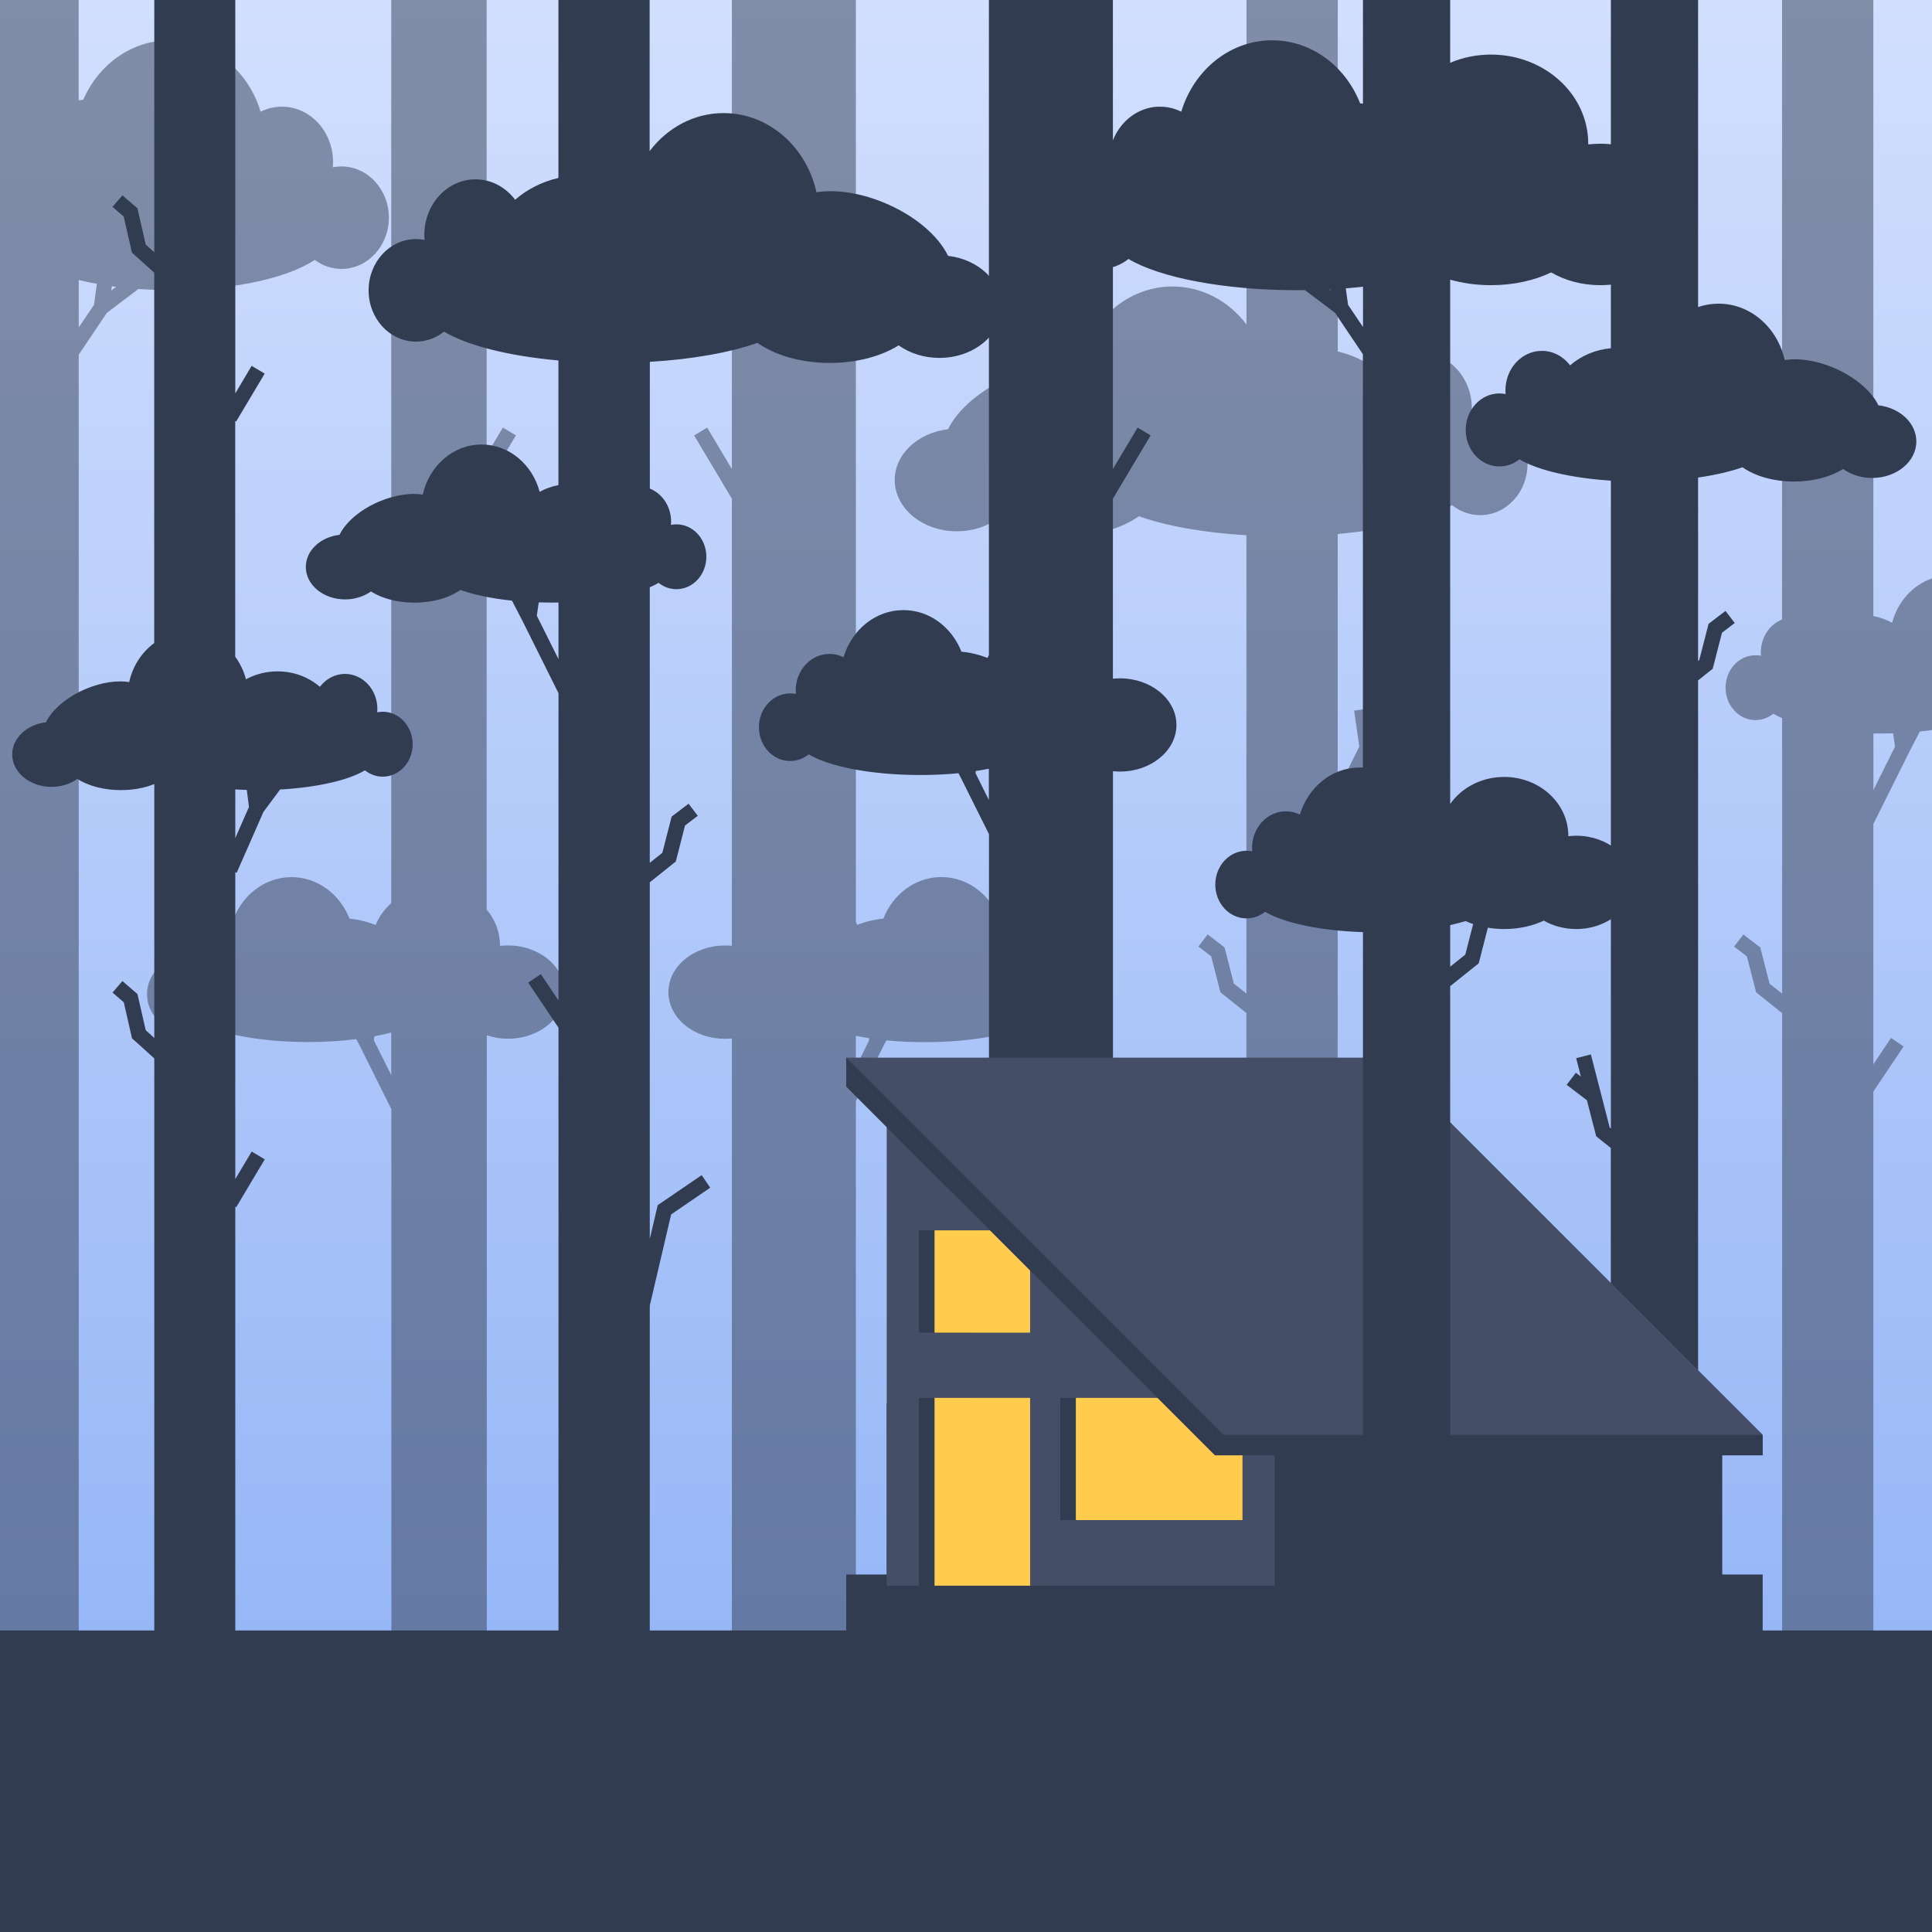
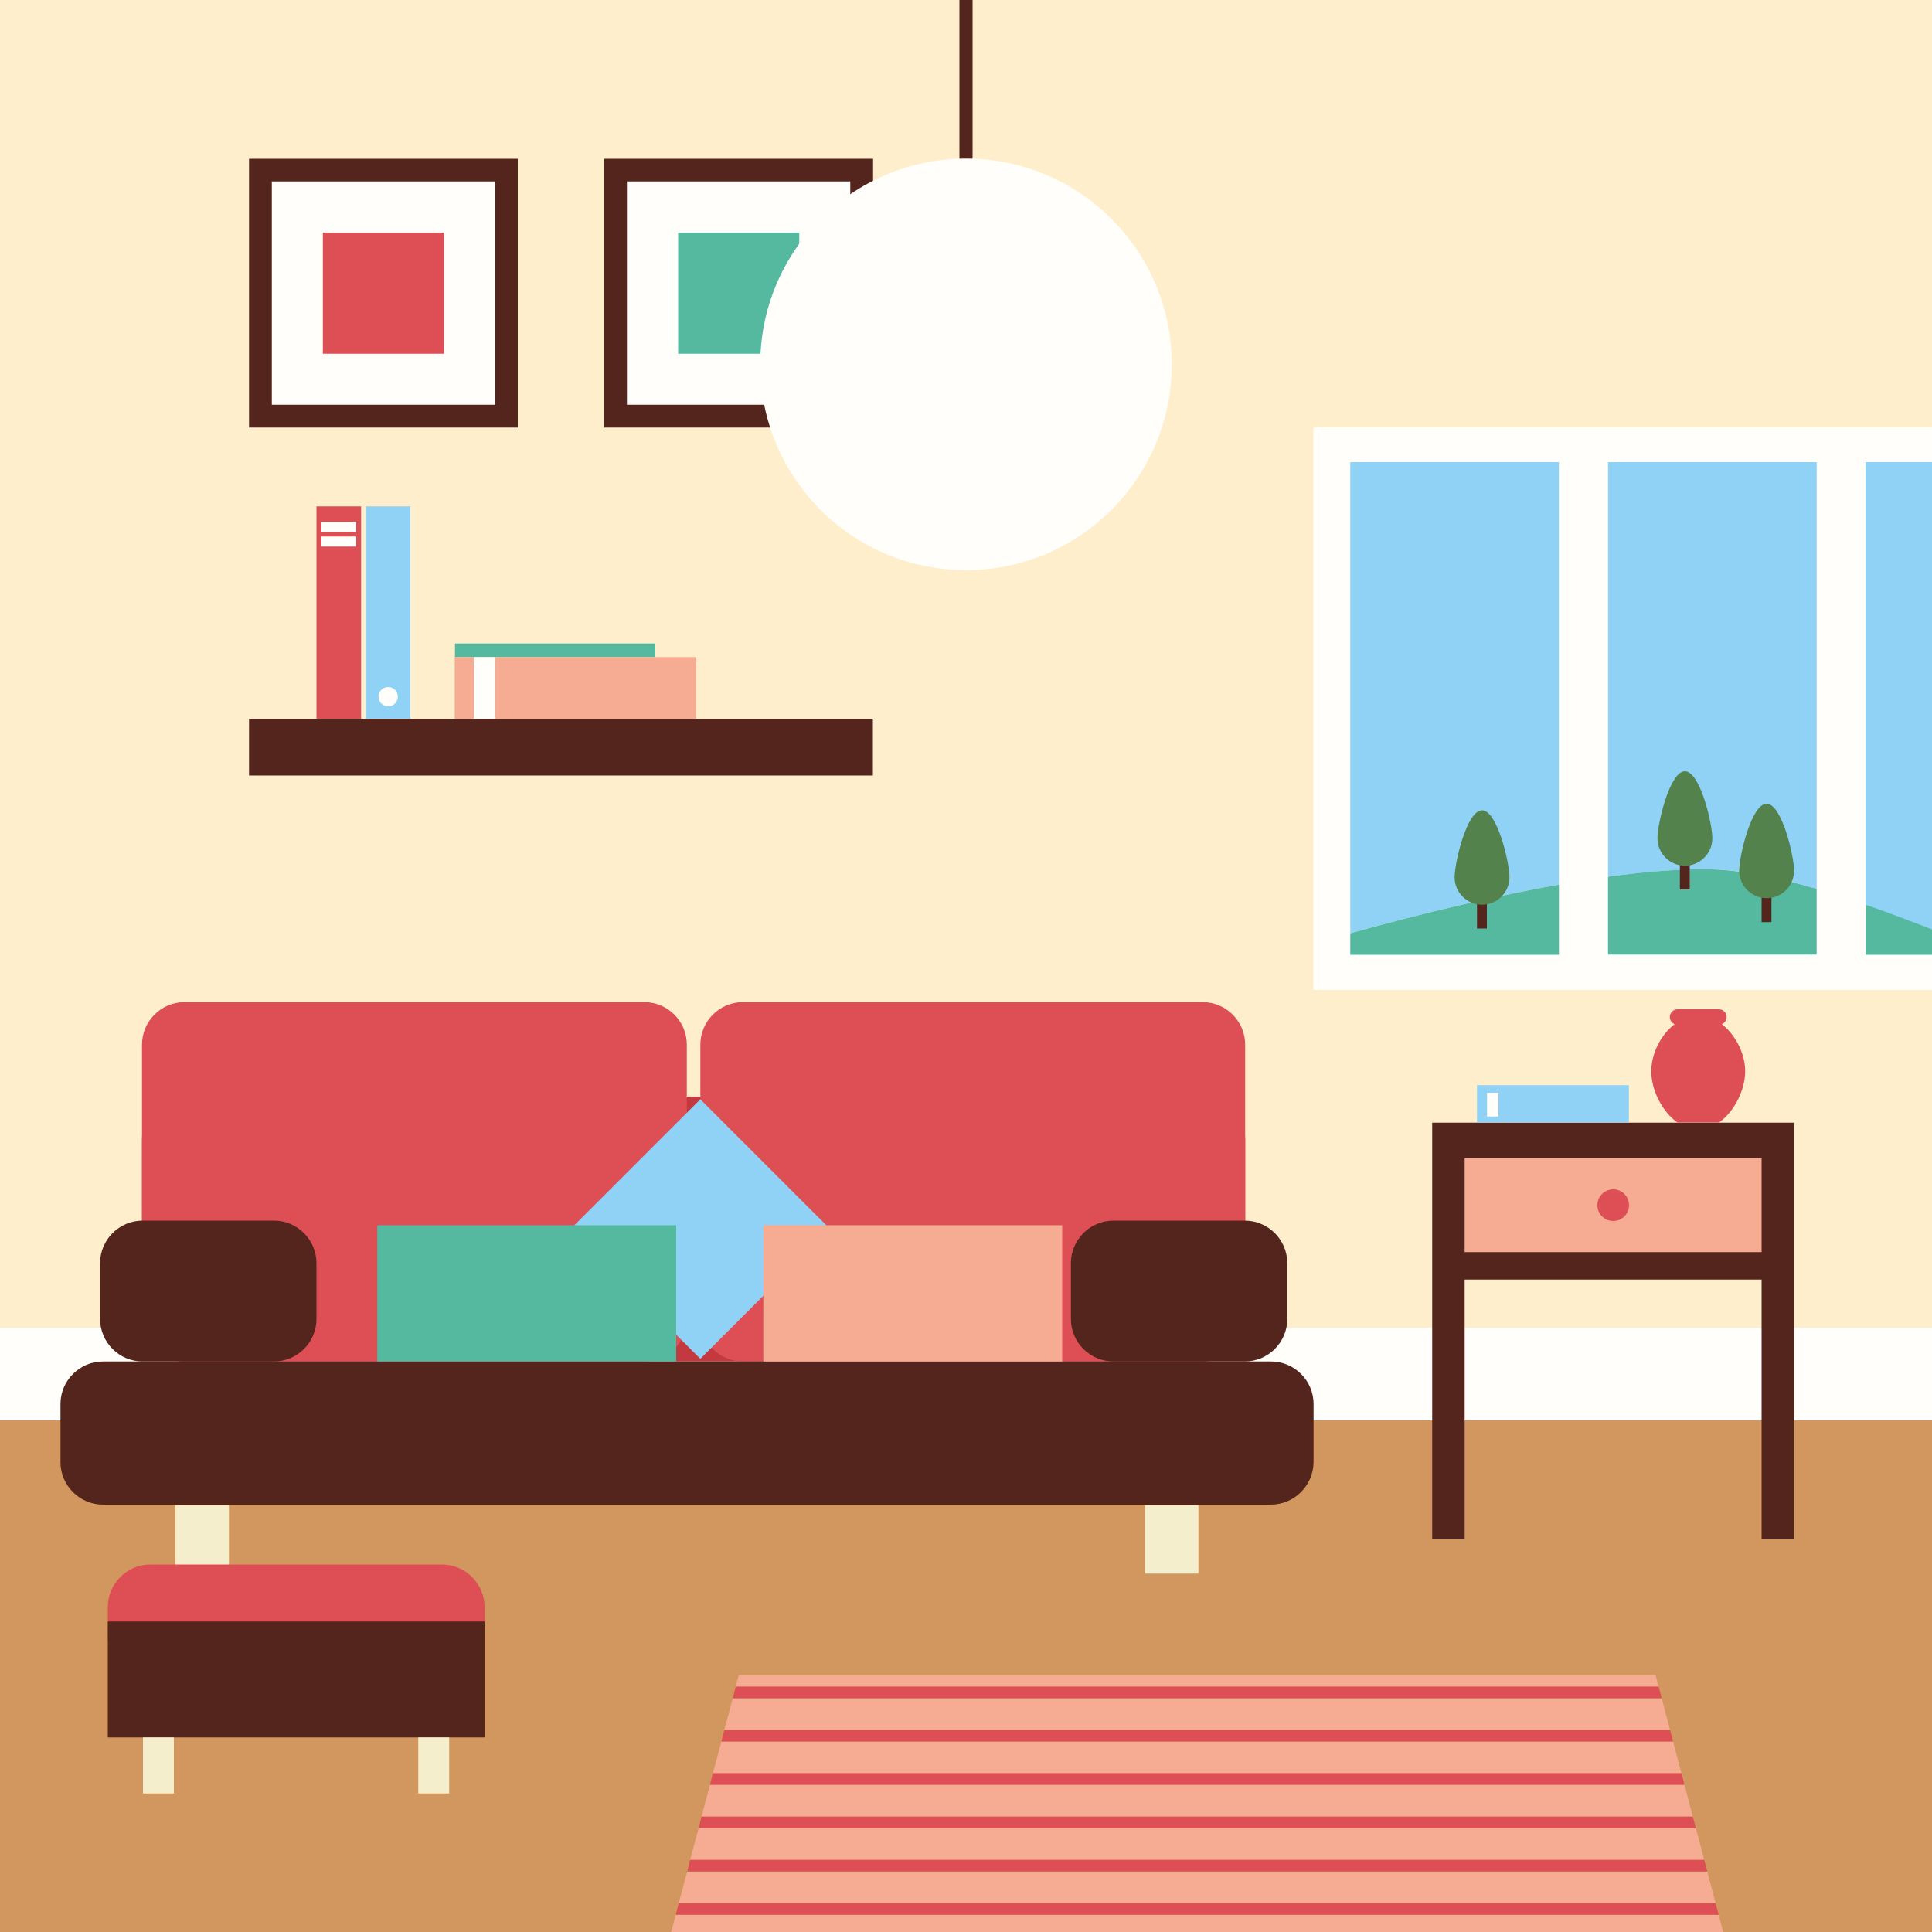
- <svg xmlns="http://www.w3.org/2000/svg" version="1.1" x="0px" y="0px" width="2800px" height="2800px" viewBox="0 0 2800 2800" enable-background="new 0 0 2800 2800" xml:space="preserve">
-   <g id="BACKGROUND">
+ <svg xmlns="http://www.w3.org/2000/svg" version="1.1" x="0px" y="0px" viewBox="0 0 1000 1000" style="enable-background:new 0 0 1000 1000;" xml:space="preserve">
+   <g id="Layer_2">
+     <rect x="-28.1" y="-29.9" style="fill:#FEEECB;" width="1056.2" height="1059.8" />
+     <rect x="-31.7" y="735.2" style="fill:#D2965F;" width="1063.4" height="333" />
+     <rect x="-31.7" y="687.2" style="fill:#FFFEFB;" width="1064.3" height="48" />
+   </g>
+   <g id="Layer_4">
+     <polygon style="fill:#54251C;" points="741.3,581.1 741.3,796.8 758.1,796.8 758.1,662.3 911.8,662.3 911.8,796.8 928.6,796.8    928.6,581.1  " />
+     <path style="fill:#C4393F;" d="M622.5,704.7h-527c-12.1,0-22-9.9-22-22v-93.1c0-12.1,9.9-22,22-22h527c12.1,0,22,9.9,22,22v93.1   C644.5,694.8,634.6,704.7,622.5,704.7z" />
+     <path style="fill:#DD4F54;" d="M333.5,704.7h-238c-12.1,0-22-9.9-22-22v-142c0-12.1,9.9-22,22-22h238c12.1,0,22,9.9,22,22v142   C355.5,694.8,345.6,704.7,333.5,704.7z" />
+     <path style="fill:#DD4F54;" d="M622.5,704.7h-238c-12.1,0-22-9.9-22-22v-142c0-12.1,9.9-22,22-22h238c12.1,0,22,9.9,22,22v142   C644.5,694.8,634.6,704.7,622.5,704.7z" />
+     <path style="fill:#54251C;" d="M657.8,778.8H53.3c-12.1,0-22-9.9-22-22v-30.1c0-12.1,9.9-22,22-22h604.6c12.1,0,22,9.9,22,22v30.1   C679.8,768.9,669.9,778.8,657.8,778.8z" />
+     <path style="fill:#54251C;" d="M141.8,704.7h-68c-12.1,0-22-9.9-22-22v-28.9c0-12.1,9.9-22,22-22h68c12.1,0,22,9.9,22,22v28.9   C163.8,694.8,153.9,704.7,141.8,704.7z" />
+     <path style="fill:#54251C;" d="M644.3,704.7h-68c-12.1,0-22-9.9-22-22v-28.9c0-12.1,9.9-22,22-22h68c12.1,0,22,9.9,22,22v28.9   C666.3,694.8,656.4,704.7,644.3,704.7z" />
+     <rect x="90.8" y="779.1" style="fill:#F5EECC;" width="27.7" height="35.4" />
+     <rect x="592.6" y="779.1" style="fill:#F5EECC;" width="27.7" height="35.4" />
+     <rect x="315" y="588.7" transform="matrix(0.7071 0.7071 -0.7071 0.7071 556.0211 -70.0254)" style="fill:#8FD2F5;" width="95" height="95" />
+     <rect x="195.3" y="634.2" style="fill:#54B99F;" width="154.7" height="70.5" />
+     <rect x="395.1" y="634.2" style="fill:#F6AC93;" width="154.7" height="70.5" />
    <g>
+       <rect x="679.8" y="221.1" style="fill:#FFFEFB;" width="369.6" height="291.3" />
+       <path style="fill:none;" d="M940.3,494.2v-34.1c-19.4-5.7-37.9-9.6-54-10.1c-15.9-0.4-34.6,1.1-54,3.8v40.3H940.3z" />
+       <path style="fill:none;" d="M806.9,494.2v-36.3c-43.5,7.7-86.6,19.2-108,25.2v11.1H806.9z" />
+       <path style="fill:#8FD2F5;" d="M1049.4,494.2v-255h-83.8v229.1c18,8.1,36.2,17.6,52.7,25.9H1049.4z" />
+       <path style="fill:#8FD2F5;" d="M806.9,239.2h-108v243.9c21.4-6,64.5-17.5,108-25.2V239.2z" />
+       <path style="fill:#8FD2F5;" d="M886.3,450c16.1,0.4,34.6,4.4,54,10.1V239.2h-108v214.6C851.7,451.2,870.3,449.6,886.3,450z" />
+       <path style="fill:#54B99F;" d="M1033.7,494.2c-21.4-8.2-44.8-17.8-68-25.9v25.9H1033.7z" />
+       <path style="fill:#54B99F;" d="M806.9,494.2v-36.3c-43.5,7.7-86.6,19.2-108,25.2v11.1H806.9z" />
+       <path style="fill:#54B99F;" d="M940.3,494.2v-34.1c-19.4-5.7-37.9-9.6-54-10.1c-15.9-0.4-34.6,1.1-54,3.8v40.3H940.3z" />
      <g>
-         <linearGradient id="SVGID_1_" gradientUnits="userSpaceOnUse" x1="1400" y1="-9.094947e-13" x2="1400" y2="2800">
-           <stop offset="0" style="stop-color:#D2DFFE" />
-           <stop offset="0.989" style="stop-color:#8CB0F5" />
-         </linearGradient>
-         <rect fill="url(#SVGID_1_)" width="2800" height="2800" />
-       </g>
-       <g opacity="0.5">
-         <path fill="#313C51" d="M1528.4,1391.8c-2.8,0-5.6,0.3-8.2,0.8c0.1-1.6,0.2-3.3,0.2-5c0-29.2-21.9-53-48.9-53     c-7.3,0-14.2,1.7-20.4,4.8c-11.9-39.6-46.3-68.3-86.8-68.3c-37.8,0-70.2,24.9-84.1,60.3c-11.9,1-24.8,4-37.9,9     c-0.6-1.4-1.2-2.9-1.9-4.3V0h-179.7v679.8l-35.8-60l-18.9,11.3l54.7,91.7v648c-3.3-0.3-6.7-0.5-10.1-0.5     c-45.2,0-81.9,30.3-81.9,67.6s36.7,67.6,81.9,67.6c3.4,0,6.8-0.2,10.1-0.5v871.8h179.7v-780.8l40.6-81.4l3.6-6.8     c17.5,1.7,36.1,2.6,55.5,2.6c70.7,0,131.9-12.2,161.5-29.9c7.5,6,16.8,9.6,26.9,9.6c25,0,45.3-21.9,45.3-49     S1553.4,1391.8,1528.4,1391.8z M1240.4,1546.5v-45.3c6.1,1.2,12.4,2.3,18.9,3.3l0.4,3.1L1240.4,1546.5z" />
-         <path fill="#313C51" d="M736.1,1370.2c-3.9,0-7.7,0.2-11.5,0.7c0-0.2,0-0.5,0-0.7c0-19.6-7.2-37.6-19.3-52V702.1l42.4-71.1     l-18.9-11.3l-23.5,39.4V0H567v1308.9c-9.9,8.8-17.7,19.6-22.5,31.6c-13.1-5-26-8-37.9-9c-13.9-35.4-46.3-60.3-84.1-60.3     c-40.5,0-74.9,28.6-86.8,68.3c-6.2-3.1-13.1-4.8-20.4-4.8c-27,0-48.9,23.7-48.9,53c0,1.7,0.1,3.3,0.2,5c-2.7-0.5-5.4-0.8-8.2-0.8     c-25,0-45.3,21.9-45.3,49s20.3,49,45.3,49c10.1,0,19.3-3.6,26.9-9.6c29.5,17.7,90.7,29.9,161.5,29.9c24.7,0,48.2-1.5,69.6-4.2     l4.4,8.4l46.4,93.1v769.1h138.3v-876.2c9.5,3.2,19.9,5,30.8,5c45.2,0,81.9-30.3,81.9-67.6S781.3,1370.2,736.1,1370.2z      M541.8,1507.6l0.8-5.7c8.6-1.6,16.8-3.5,24.4-5.5v61.7L541.8,1507.6z" />
-         <path fill="#313C51" d="M494.9,241.2c-4.3,0-8.4,0.4-12.5,1.2c0.2-2.5,0.3-5,0.3-7.5c0-44.3-33.2-80.3-74.1-80.3     c-11,0-21.5,2.6-30.9,7.3c-18.1-60.1-70.2-103.5-131.7-103.5c-55.4,0-103.2,35.2-125.3,86.1c-2.2,0.3-4.4,0.6-6.7,1.1V0H0v96.7     v136.1V320v110.4v1946.2h114.1V514l40.7-60.5l45.8-34.7c15.5,1.1,31.5,1.7,48,1.7c90.2,0,168.4-17.8,207.6-43.8     c11,8.2,24.4,13,38.8,13c37.9,0,68.6-33.3,68.6-74.3C563.5,274.5,532.8,241.2,494.9,241.2z M114.1,474.6v-68.8     c8.4,2,17.1,3.9,26.3,5.6l-4.2,30.5L114.1,474.6z M161.2,421.1l0.9-6.2c2.1,0.3,4.2,0.6,6.3,0.8L161.2,421.1z" />
-         <path fill="#313C51" d="M2767.5,1088.9l14.9-28.7c6-0.6,11.9-1.4,17.6-2.2v-31.6l0.7-1.4l-0.7-0.4v-5.3v-54.4V838.3     c-27.9,9.5-49.7,33.7-57.8,64.3c-8.3-4.5-17.4-7.9-27.2-9.8V0h-132.3v897.8c-18,7.1-30.8,25.8-30.8,47.8c0,1.6,0.1,3.2,0.2,4.8     c-2.6-0.5-5.2-0.8-7.9-0.8c-24,0-43.4,21.1-43.4,47c0,26,19.4,47,43.4,47c9.6,0,18.6-3.4,25.8-9.2c3.7,2.2,8,4.4,12.8,6.4v399.3     l-18.2-14.5l-13.5-52.5l-24.5-18.7l-13.4,17.5l18.5,14.1l13.4,52.2l37.7,30.1v908.3H2715v-794.7l43.9-65.3l-18.3-12.3l-25.6,38.1     v-348.2L2767.5,1088.9z M2724.9,1063.1c6.3,0,12.5-0.1,18.7-0.3l2.8,19.3l-31.3,62.9V1063     C2718.3,1063,2721.6,1063.1,2724.9,1063.1z" />
-         <path fill="#313C51" d="M2145.3,598c-4.3,0-8.4,0.4-12.5,1.2c0.2-2.5,0.3-5,0.3-7.5c0-44.3-33.2-80.3-74.1-80.3     c-23.2,0-43.9,11.5-57.5,29.6c-17.3-15.1-38.8-26.1-62.7-31.6V0h-132.3v470.3c-25.4-33.6-64-55.1-107.2-55.1     c-65.3,0-120,48.9-134.6,114.7c-27-4.3-61.5,0.3-96.6,14.6c-45.2,18.4-79.9,48.3-94.1,77.6c-43.7,5.1-77.3,36.1-77.3,73.6     c0,41,40.3,74.3,90.1,74.3c22.6,0,43.2-6.9,59-18.2c25,15.7,60.4,25.5,99.7,25.5c42.1,0,79.8-11.3,105-29.1     c39.3,13.9,93.8,23.9,155.9,27.5v664.3l-18.2-14.5l-13.5-52.5l-24.5-18.7l-13.4,17.5l18.5,14.1l13.4,52.2l37.7,30.1v908.3h132.3     V1194.3l52.5-105.4l33.2-64l-19.5-10.1l-17.5,33.6l-3.1-21.6l-21.8,3.1l7.5,52.1l-31.3,62.9v-371c72.6-6.5,132.4-21.8,165.8-41.8     c11.4,9.1,25.5,14.5,40.7,14.5c37.9,0,68.6-33.3,68.6-74.3C2213.9,631.2,2183.2,598,2145.3,598z" />
-       </g>
-     </g>
-     <rect y="2363" fill="#313C51" width="2800" height="437" />
-   </g>
-   <g id="OBJECTS">
-     <g>
-       <path fill="#313C51" d="M2722.3,587.4c-10.1-20.9-34.8-42.2-67-55.3c-25-10.2-49.5-13.4-68.8-10.3c-10.4-46.9-49.4-81.7-95.8-81.7    c-10.3,0-20.3,1.7-29.7,4.9V0h-126.4v504.7c-22.8,2.1-43.4,11.1-59.1,24.8c-9.7-12.8-24.4-21-40.9-21c-29.2,0-52.8,25.6-52.8,57.2    c0,1.8,0.1,3.6,0.2,5.4c-2.9-0.6-5.8-0.9-8.9-0.9c-27,0-48.9,23.7-48.9,52.9c0,29.2,21.9,52.9,48.9,52.9c10.9,0,20.9-3.8,29-10.3    c25.9,15.5,74.3,27.1,132.5,30.9v938.9l-1.7-1.3l-27.3-106.1l-21.3,5.5l6.8,26.6l-7.2-5.5l-13.4,17.5l29.4,22.4l9.1,35.4l3.4,13.2    l0,0l0.9,3.6l21.2,16.9v713H2461V986.1l21.2-16.9l13.4-52.2l18.5-14.1l-13.4-17.5l-24.5,18.7l-13.5,52.5l-1.7,1.3V692.1    c24.9-3.6,46.8-8.7,64.4-14.9c17.9,12.7,44.8,20.7,74.8,20.7c28,0,53.2-7,71-18.2c11.3,8.1,25.9,13,42,13    c35.4,0,64.1-23.7,64.1-52.9C2777.3,613.1,2753.4,591,2722.3,587.4z" />
-       <path fill="#313C51" d="M1623,983.1c-3.4,0-6.8,0.2-10.1,0.5V722.7l54.7-91.7l-18.9-11.3l-35.8,60V0h-179.7v949.2    c-0.7,1.4-1.3,2.8-1.9,4.3c-13.1-5-26-8-37.9-9c-13.9-35.4-46.3-60.3-84.1-60.3c-40.5,0-74.9,28.6-86.8,68.3    c-6.2-3.1-13.1-4.8-20.4-4.8c-27,0-48.9,23.7-48.9,53c0,1.7,0.1,3.3,0.2,5c-2.7-0.5-5.4-0.8-8.2-0.8c-25,0-45.3,21.9-45.3,49    s20.3,49,45.3,49c10.1,0,19.3-3.6,26.9-9.6c29.5,17.7,90.7,29.9,161.5,29.9c19.4,0,38-0.9,55.5-2.6l3.6,6.9l40.6,81.4v1167.9    h179.7V1117.7c3.3,0.3,6.7,0.5,10.1,0.5c45.2,0,81.9-30.3,81.9-67.6C1704.9,1013.3,1668.2,983.1,1623,983.1z M1413.8,1120.5    l0.4-3.1c6.5-1,12.9-2.1,18.9-3.3v45.3L1413.8,1120.5z" />
-     </g>
-     <g>
-       <rect x="1226.4" y="2281.9" fill="#313C51" width="1328.2" height="94.7" />
-       <rect x="1285.1" y="2034.1" fill="#313C51" width="1210.9" height="264" />
-       <rect x="1285.1" y="1618.5" fill="#444E66" width="562.3" height="679.6" />
-       <rect x="1331.8" y="1783.1" fill="#313C51" width="80.5" height="148.3" />
-       <g>
-         <rect x="1354.4" y="1783.1" fill="#FFCC4E" width="138.5" height="148.3" />
-       </g>
-       <rect x="1331.8" y="2025.9" fill="#313C51" width="80.5" height="272.2" />
-       <rect x="1536.6" y="2025.9" fill="#313C51" width="143.3" height="177.1" />
-       <g>
-         <rect x="1354.4" y="2025.9" fill="#FFCC4E" width="138.5" height="272.2" />
+         <rect x="869.5" y="426.5" style="fill:#54251C;" width="5.1" height="33.9" />
+         <path style="fill:#54824D;" d="M886.3,433.9c0-7.8-6.4-34.7-14.2-34.7c-7.8,0-14.2,26.9-14.2,34.7c0,7.8,6.4,14.2,14.2,14.2     C879.9,448.1,886.3,441.7,886.3,433.9z" />
      </g>
      <g>
-         <rect x="1559.2" y="2025.9" fill="#FFCC4E" width="241.5" height="177.1" />
+         <rect x="911.8" y="443.4" style="fill:#54251C;" width="5.1" height="33.9" />
+         <path style="fill:#54824D;" d="M928.6,450.7c0-7.8-6.4-34.7-14.2-34.7s-14.2,26.9-14.2,34.7s6.4,14.2,14.2,14.2     S928.6,458.6,928.6,450.7z" />
      </g>
      <g>
-         <polygon fill="#313C51" points="1760.8,2109.2 1226.4,1574.9 1226.4,1532.8 2554.7,2079.4 2554.7,2109.2    " />
-         <polygon fill="#444E66" points="2008,1532.8 1226.4,1532.8 1773.1,2079.4 2554.7,2079.4    " />
+         <rect x="764.5" y="446.7" style="fill:#54251C;" width="5.1" height="33.9" />
+         <path style="fill:#54824D;" d="M781.3,454.1c0-7.8-6.4-34.7-14.2-34.7s-14.2,26.9-14.2,34.7c0,7.8,6.4,14.2,14.2,14.2     S781.3,461.9,781.3,454.1z" />
      </g>
    </g>
    <g>
-       <path fill="#313C51" d="M2160.9,413.3c33.1,0,63.4-7,87.1-18.5c20.2,11.7,44.7,18.5,71.3,18.5c68.6,0,124.2-45.9,124.2-102.5    c0-56.6-55.6-102.5-124.2-102.5c-5.9,0-11.8,0.4-17.5,1c0-0.3,0-0.7,0-1c0-71.4-63.1-129.2-141-129.2c-21.1,0-41.2,4.3-59.1,11.9    V0h-126.4v150.2c-1.4-0.1-2.7-0.3-4.1-0.4c-21.1-53.7-70.2-91.4-127.5-91.4c-61.5,0-113.6,43.4-131.7,103.5    c-9.4-4.7-19.9-7.3-30.9-7.3c-40.9,0-74.1,36-74.1,80.3c0,2.5,0.1,5,0.3,7.5c-4-0.8-8.2-1.2-12.5-1.2c-37.9,0-68.6,33.3-68.6,74.3    c0,41,30.7,74.3,68.6,74.3c15.2,0,29.3-5.4,40.7-14.5c44.8,26.8,137.6,45.3,244.8,45.3c3.7,0,7.3,0,11-0.1l43.6,33l40.3,59.9v599    c-1.5-0.1-3-0.1-4.5-0.1c-40.5,0-74.9,28.6-86.8,68.3c-6.2-3.1-13.1-4.8-20.4-4.8c-27,0-48.9,23.7-48.9,53c0,1.7,0.1,3.3,0.2,5    c-2.7-0.5-5.4-0.8-8.2-0.8c-25,0-45.3,21.9-45.3,49s20.3,49,45.3,49c10.1,0,19.3-3.6,26.9-9.6c26.8,16,79.5,27.5,141.8,29.5    v1025.7h126.4v-947.4l41.4-33.1l13.2-51.6c7.5,1.2,15.4,1.9,23.6,1.9c21.8,0,41.8-4.6,57.5-12.2c13.3,7.7,29.5,12.2,47,12.2    c45.2,0,81.9-30.3,81.9-67.6c0-37.3-36.7-67.6-81.9-67.6c-3.9,0-7.7,0.2-11.5,0.7c0-0.2,0-0.5,0-0.7c0-47.1-41.6-85.2-93-85.2    c-32.8,0-61.7,15.6-78.2,39.2V405.3C2119.6,410.4,2139.7,413.3,2160.9,413.3z M1928.3,419.3l0.2,1.7l-2.2-1.6    C1927.1,419.4,1927.7,419.4,1928.3,419.3z M1953.7,441.8l-3.3-23.9c8.5-0.7,16.8-1.5,25-2.4V474L1953.7,441.8z M2123.6,1383.5    l-21.9,17.5v-60.3c8-1.8,15.5-3.7,22.4-5.8c3.4,1.6,7.1,3.1,10.9,4.3L2123.6,1383.5z" />
-       <path fill="#313C51" d="M554.6,1031.5c-2.7,0-5.3,0.3-7.9,0.8c0.1-1.6,0.2-3.2,0.2-4.8c0-28.1-21-50.8-46.9-50.8    c-14.7,0-27.8,7.3-36.4,18.7c-16-13.9-37.6-22.4-61.4-22.4c-16.7,0-32.3,4.2-45.7,11.5c-3.2-12.1-8.5-23.1-15.6-32.7V610.1    l1.3,0.8l41.4-69.4l-18.9-11.3L341,570.2V0H223.6v365.6l-12.4-11.2l-12-52.5l-21.8-18.8L163,299.8l16.3,14.1l11.9,52.2l32.3,29.1    V932c-17.9,13.1-31.1,33.1-36.3,56.5c-17.1-2.7-38.9,0.2-61.1,9.2c-28.6,11.6-50.6,30.6-59.5,49.1c-27.7,3.2-48.9,22.8-48.9,46.6    c0,26,25.5,47,57,47c14.3,0,27.3-4.4,37.4-11.5c15.8,10,38.3,16.2,63.1,16.2c17.9,0,34.6-3.2,48.4-8.8v368l-12.4-11.2l-12-52.5    l-21.8-18.8l-14.3,16.7l16.3,14.1l11.9,52.2l32.3,29.1v842.7H341v-627.8l1.3,0.8l41.4-69.4l-18.9-11.3l-23.8,39.9V1264l2,0.9    l38.8-88.2l24.1-32.5c54-3,99.2-13.5,123-27.8c7.2,5.8,16.1,9.2,25.8,9.2c24,0,43.4-21.1,43.4-47    C598,1052.5,578.6,1031.5,554.6,1031.5z M341,1214.6v-70.5c5.5,0.3,11.1,0.6,16.7,0.7l3.1,24.7L341,1214.6z" />
-       <path fill="#313C51" d="M1374,370.8c-14.1-29.3-48.8-59.2-94.1-77.6c-35.1-14.3-69.6-18.8-96.6-14.6    c-14.6-65.8-69.3-114.7-134.6-114.7c-43.2,0-81.8,21.5-107.2,55.1V0H809.3v257.9c-23.9,5.5-45.4,16.5-62.7,31.6    c-13.6-18-34.3-29.6-57.5-29.6c-40.9,0-74.1,36-74.1,80.3c0,2.5,0.1,5,0.3,7.5c-4-0.8-8.2-1.2-12.5-1.2    c-37.9,0-68.6,33.3-68.6,74.3c0,41,30.7,74.3,68.6,74.3c15.2,0,29.3-5.4,40.7-14.5c33.3,20,93.2,35.3,165.8,41.8V703    c-9.7,1.9-18.9,5.2-27.2,9.8c-10.5-39.6-44.2-68.6-84.2-68.6c-41.3,0-75.9,31-85.2,72.6c-17.1-2.7-38.9,0.2-61.1,9.2    c-28.6,11.6-50.6,30.6-59.5,49.1c-27.7,3.2-48.9,22.8-48.9,46.6c0,26,25.5,47,57,47c14.3,0,27.3-4.4,37.4-11.5    c15.8,10,38.3,16.2,63.1,16.2c26.7,0,50.5-7.1,66.5-18.4c19.7,7,45.4,12.4,74.8,15.5l14.9,28.7l52.5,105.4v445.3l-25.6-38.1    l-18.3,12.3l43.9,65.3v887.4h132.3v-484.7l31-132.1l56.6-38.7l-12.4-18.2l-63.7,43.5l-11.5,49v-516.9l37.7-30.1l13.4-52.2    l18.5-14.1l-13.4-17.5l-24.5,18.7l-13.5,52.5l-18.2,14.5V851.1c4.8-2,9-4.2,12.8-6.4c7.2,5.8,16.1,9.2,25.8,9.2    c24,0,43.4-21.1,43.4-47c0-26-19.4-47-43.4-47c-2.7,0-5.3,0.3-7.9,0.8c0.1-1.6,0.2-3.2,0.2-4.8c0-22-12.9-40.6-30.8-47.8V524.4    c62.1-3.7,116.6-13.6,155.9-27.5c25.2,17.8,62.9,29.1,105,29.1c39.3,0,74.7-9.8,99.7-25.5c15.8,11.3,36.5,18.2,59,18.2    c49.7,0,90.1-33.3,90.1-74.3C1451.3,406.9,1417.7,375.9,1374,370.8z M809.3,955.1L778,892.3l2.8-19.3c6.1,0.2,12.4,0.3,18.7,0.3    c3.3,0,6.6,0,9.9-0.1V955.1z" />
+       <rect x="128.9" y="82.2" style="fill:#54251C;" width="139.1" height="139.1" />
+       <rect x="140.7" y="93.9" style="fill:#FFFEFB;" width="115.6" height="115.6" />
+       <rect x="167.1" y="120.4" style="fill:#DD4F54;" width="62.7" height="62.7" />
+     </g>
+     <g>
+       <rect x="312.8" y="82.2" style="fill:#54251C;" width="139.1" height="139.1" />
+       <rect x="324.5" y="93.9" style="fill:#FFFEFB;" width="115.6" height="115.6" />
+       <rect x="351" y="120.4" style="fill:#54B99F;" width="62.7" height="62.7" />
+     </g>
+     <rect x="496.6" y="-72.2" style="fill:#54251C;" width="6.8" height="263.5" />
+     <circle style="fill:#FFFEFB;" cx="500" cy="188.6" r="106.5" />
+     <g>
+       <rect x="128.9" y="372" style="fill:#54251C;" width="322.9" height="29.4" />
+       <rect x="163.8" y="262.1" style="fill:#DD4F54;" width="23.1" height="109.9" />
+       <rect x="282" y="293.6" transform="matrix(-1.836970e-16 1 -1 -1.836970e-16 653.9528 58.1216)" style="fill:#F6AC93;" width="31.9" height="125" />
+       <rect x="283.8" y="284.7" transform="matrix(-1.836970e-16 1 -1 -1.836970e-16 623.8834 49.2744)" style="fill:#54B99F;" width="7" height="103.7" />
+       <rect x="189.3" y="262.1" style="fill:#8FD2F5;" width="23.1" height="109.9" />
+       <rect x="245.3" y="340.1" style="fill:#FFFEFB;" width="10.9" height="31.9" />
+       <circle style="fill:#FFFEFB;" cx="200.9" cy="360.6" r="5" />
+       <rect x="166.4" y="270.1" style="fill:#FFFEFB;" width="18" height="5.2" />
+       <rect x="166.4" y="277.7" style="fill:#FFFEFB;" width="18" height="5.2" />
+     </g>
+     <rect x="758.1" y="599.5" style="fill:#F6AC93;" width="153.7" height="48.6" />
+     <circle style="fill:#DD4F54;" cx="835" cy="623.8" r="8.2" />
+     <g>
+       <path style="fill:#DD4F54;" d="M228.8,809.8h-151c-12.1,0-22,9.9-22,22v15c0,12.1,9.9,22,22,22h151c12.1,0,22-9.9,22-22v-15    C250.8,819.7,240.9,809.8,228.8,809.8z" />
+       <rect x="55.8" y="839.3" style="fill:#54251C;" width="195" height="60" />
+       <rect x="74" y="899.3" style="fill:#F5EECC;" width="16" height="29" />
+       <rect x="216.5" y="899.3" style="fill:#F5EECC;" width="16" height="29" />
+     </g>
+     <path style="fill:#DD4F54;" d="M891.2,530.1c1.5-0.6,2.5-2,2.5-3.7c0-2.2-1.8-4-4-4h-21.4c-2.2,0-4,1.8-4,4c0,1.7,1,3.1,2.5,3.7   c-7.3,5.5-12.1,15.4-12.1,24.4c0,9.6,5.5,20.8,13.5,26.5h21.6c8-5.7,13.5-17,13.5-26.5C903.3,545.5,898.4,535.7,891.2,530.1z" />
+     <rect x="764.5" y="561.7" style="fill:#8FD2F5;" width="78.6" height="19.3" />
+     <rect x="769.7" y="565.6" style="fill:#FFFEFB;" width="5.9" height="12.3" />
+     <g>
+       <polygon style="fill:#F6AC93;" points="357.2,962.7 882.1,962.7 877.8,946.3 361.6,946.3   " />
+       <polygon style="fill:#F6AC93;" points="351.3,985.1 888,985.1 883.7,968.7 355.7,968.7   " />
+       <polygon style="fill:#F6AC93;" points="363.1,940.3 876.2,940.3 871.9,923.8 367.5,923.8   " />
+       <polygon style="fill:#F6AC93;" points="345.4,1007.6 893.9,1007.6 889.6,991.1 349.8,991.1   " />
+       <polygon style="fill:#F6AC93;" points="369,917.8 870.3,917.8 866,901.4 373.4,901.4   " />
+       <polygon style="fill:#F6AC93;" points="856.9,867 382.4,867 380.8,873 858.5,873   " />
+       <polygon style="fill:#F6AC93;" points="379.3,879 374.9,895.4 864.4,895.4 860.1,879   " />
+       <polygon style="fill:#DD4F54;" points="858.5,873 380.8,873 379.3,879 860.1,879   " />
+       <polygon style="fill:#DD4F54;" points="373.4,901.4 866,901.4 864.4,895.4 374.9,895.4   " />
+       <polygon style="fill:#DD4F54;" points="367.5,923.8 871.9,923.8 870.3,917.8 369,917.8   " />
+       <polygon style="fill:#DD4F54;" points="361.6,946.3 877.8,946.3 876.2,940.3 363.1,940.3   " />
+       <polygon style="fill:#DD4F54;" points="355.7,968.7 883.7,968.7 882.1,962.7 357.2,962.7   " />
+       <polygon style="fill:#DD4F54;" points="349.8,991.1 889.6,991.1 888,985.1 351.3,985.1   " />
    </g>
  </g>
</svg>
